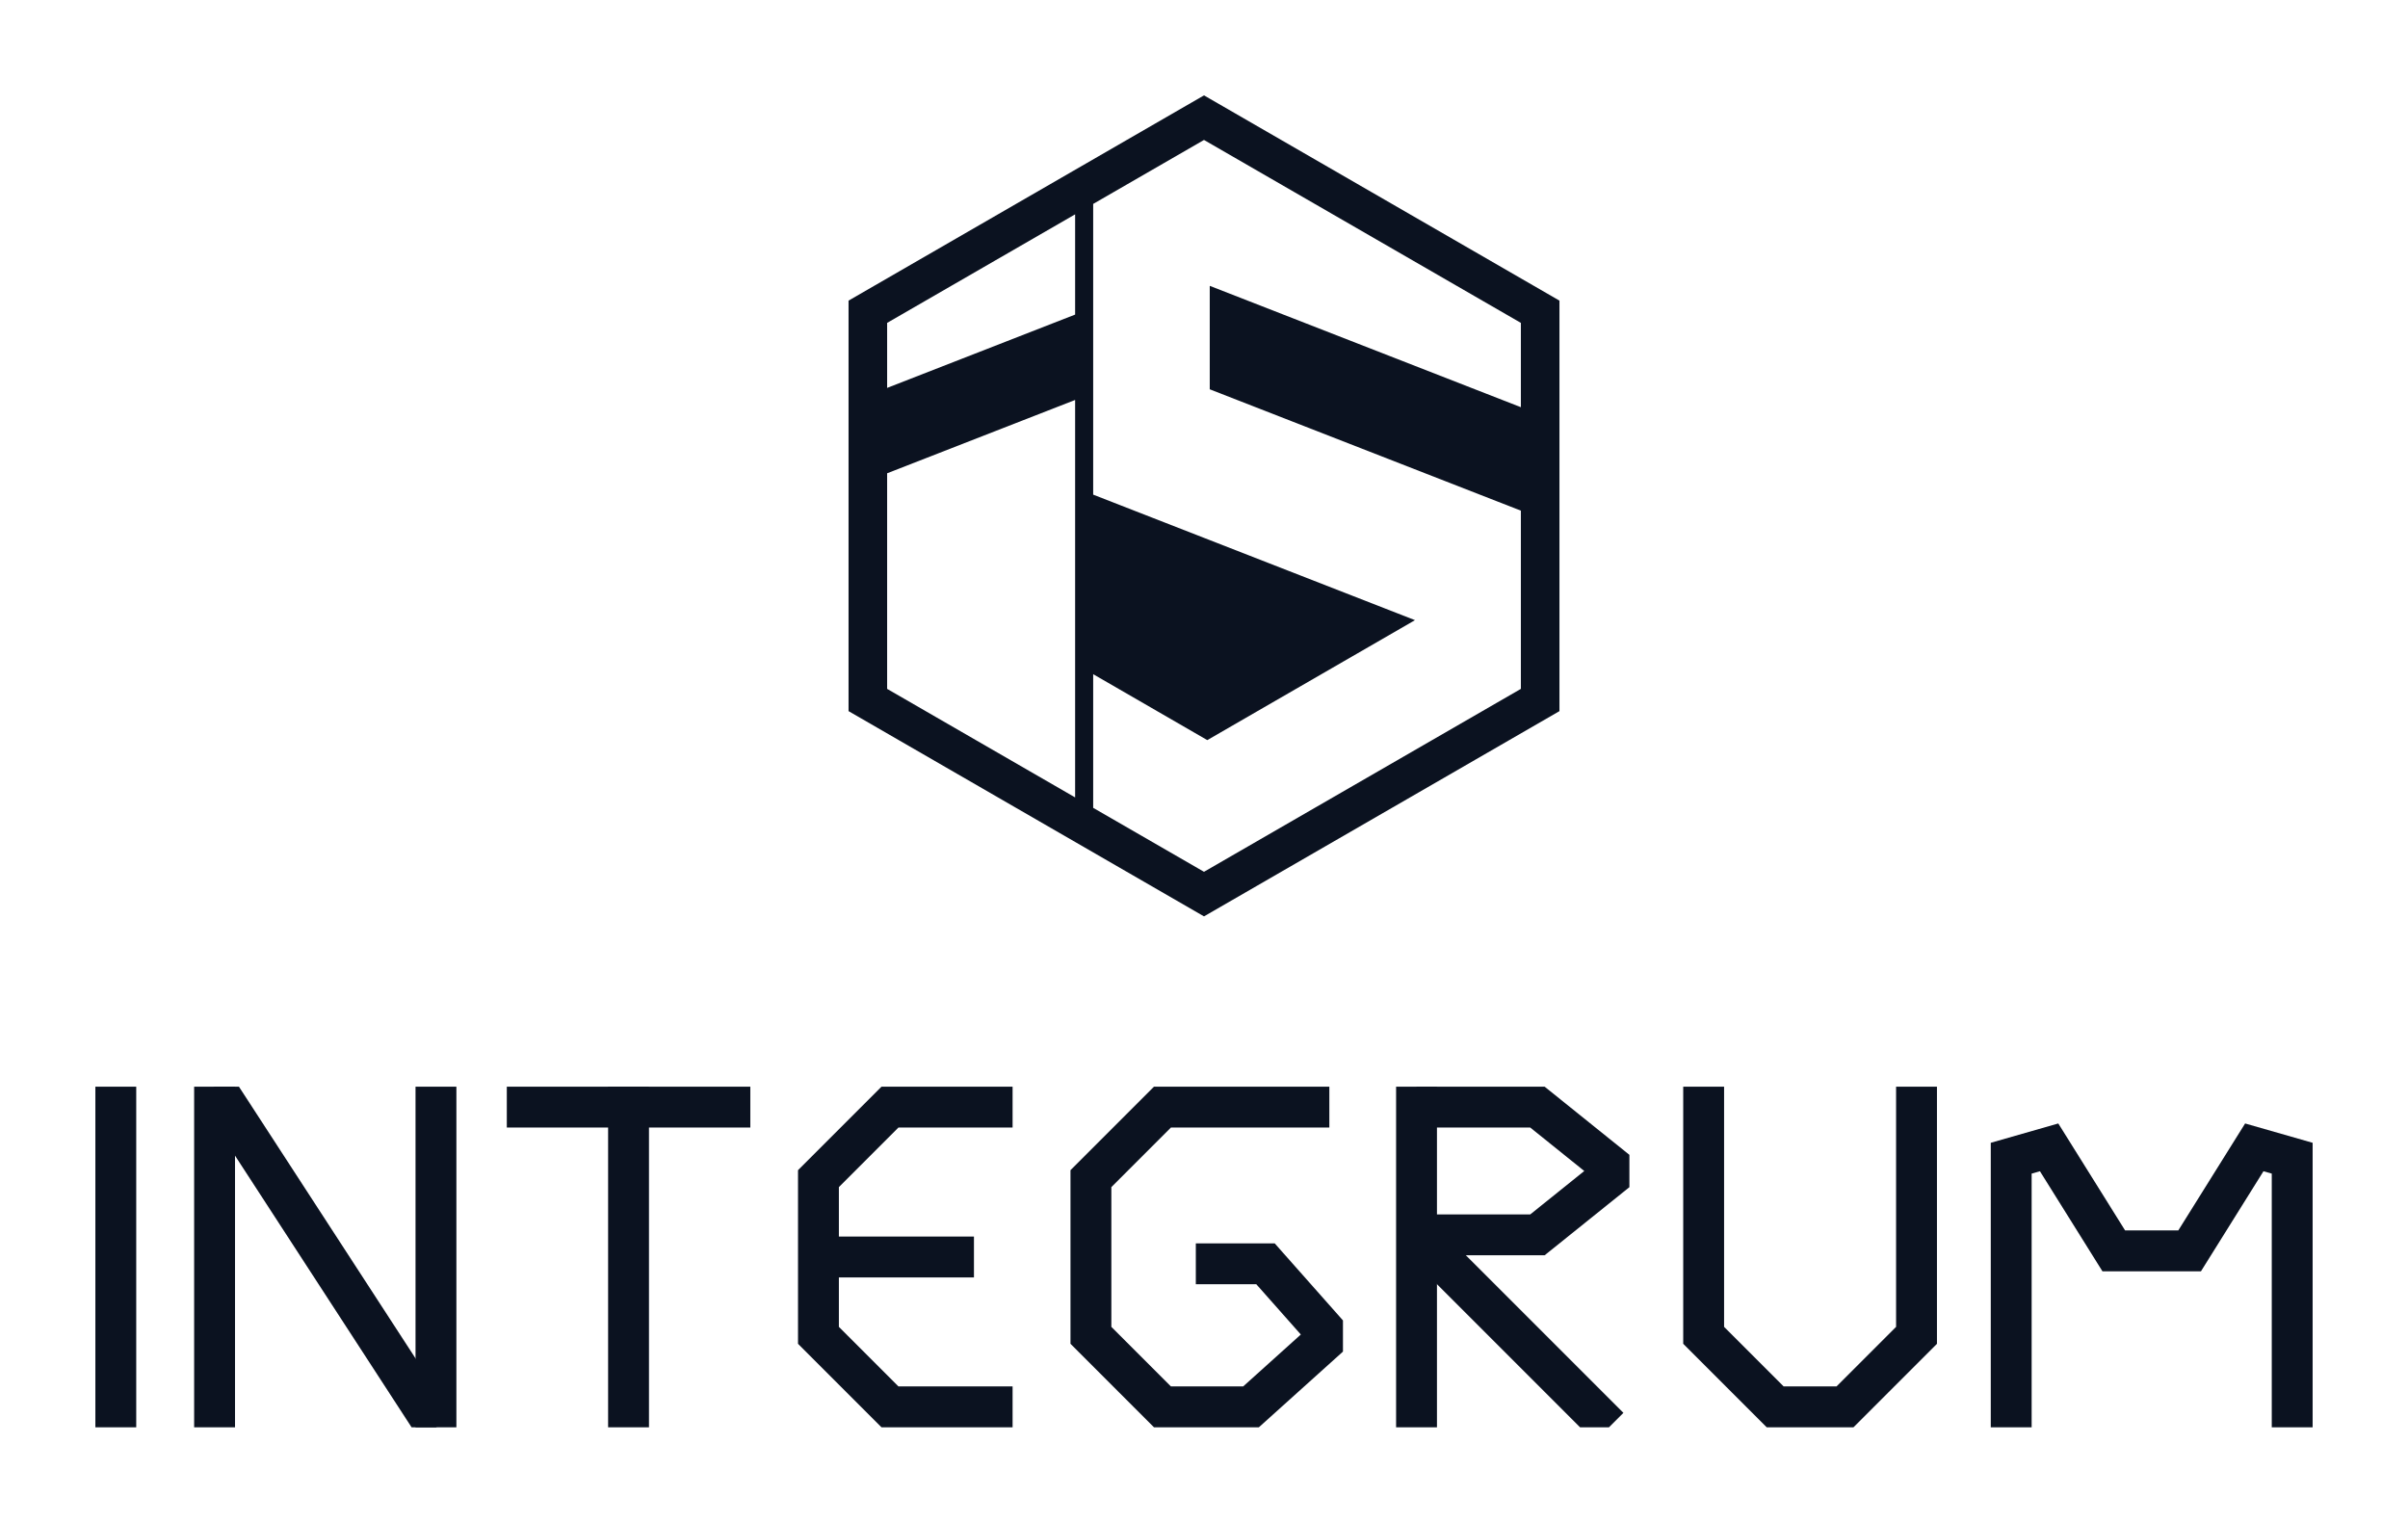
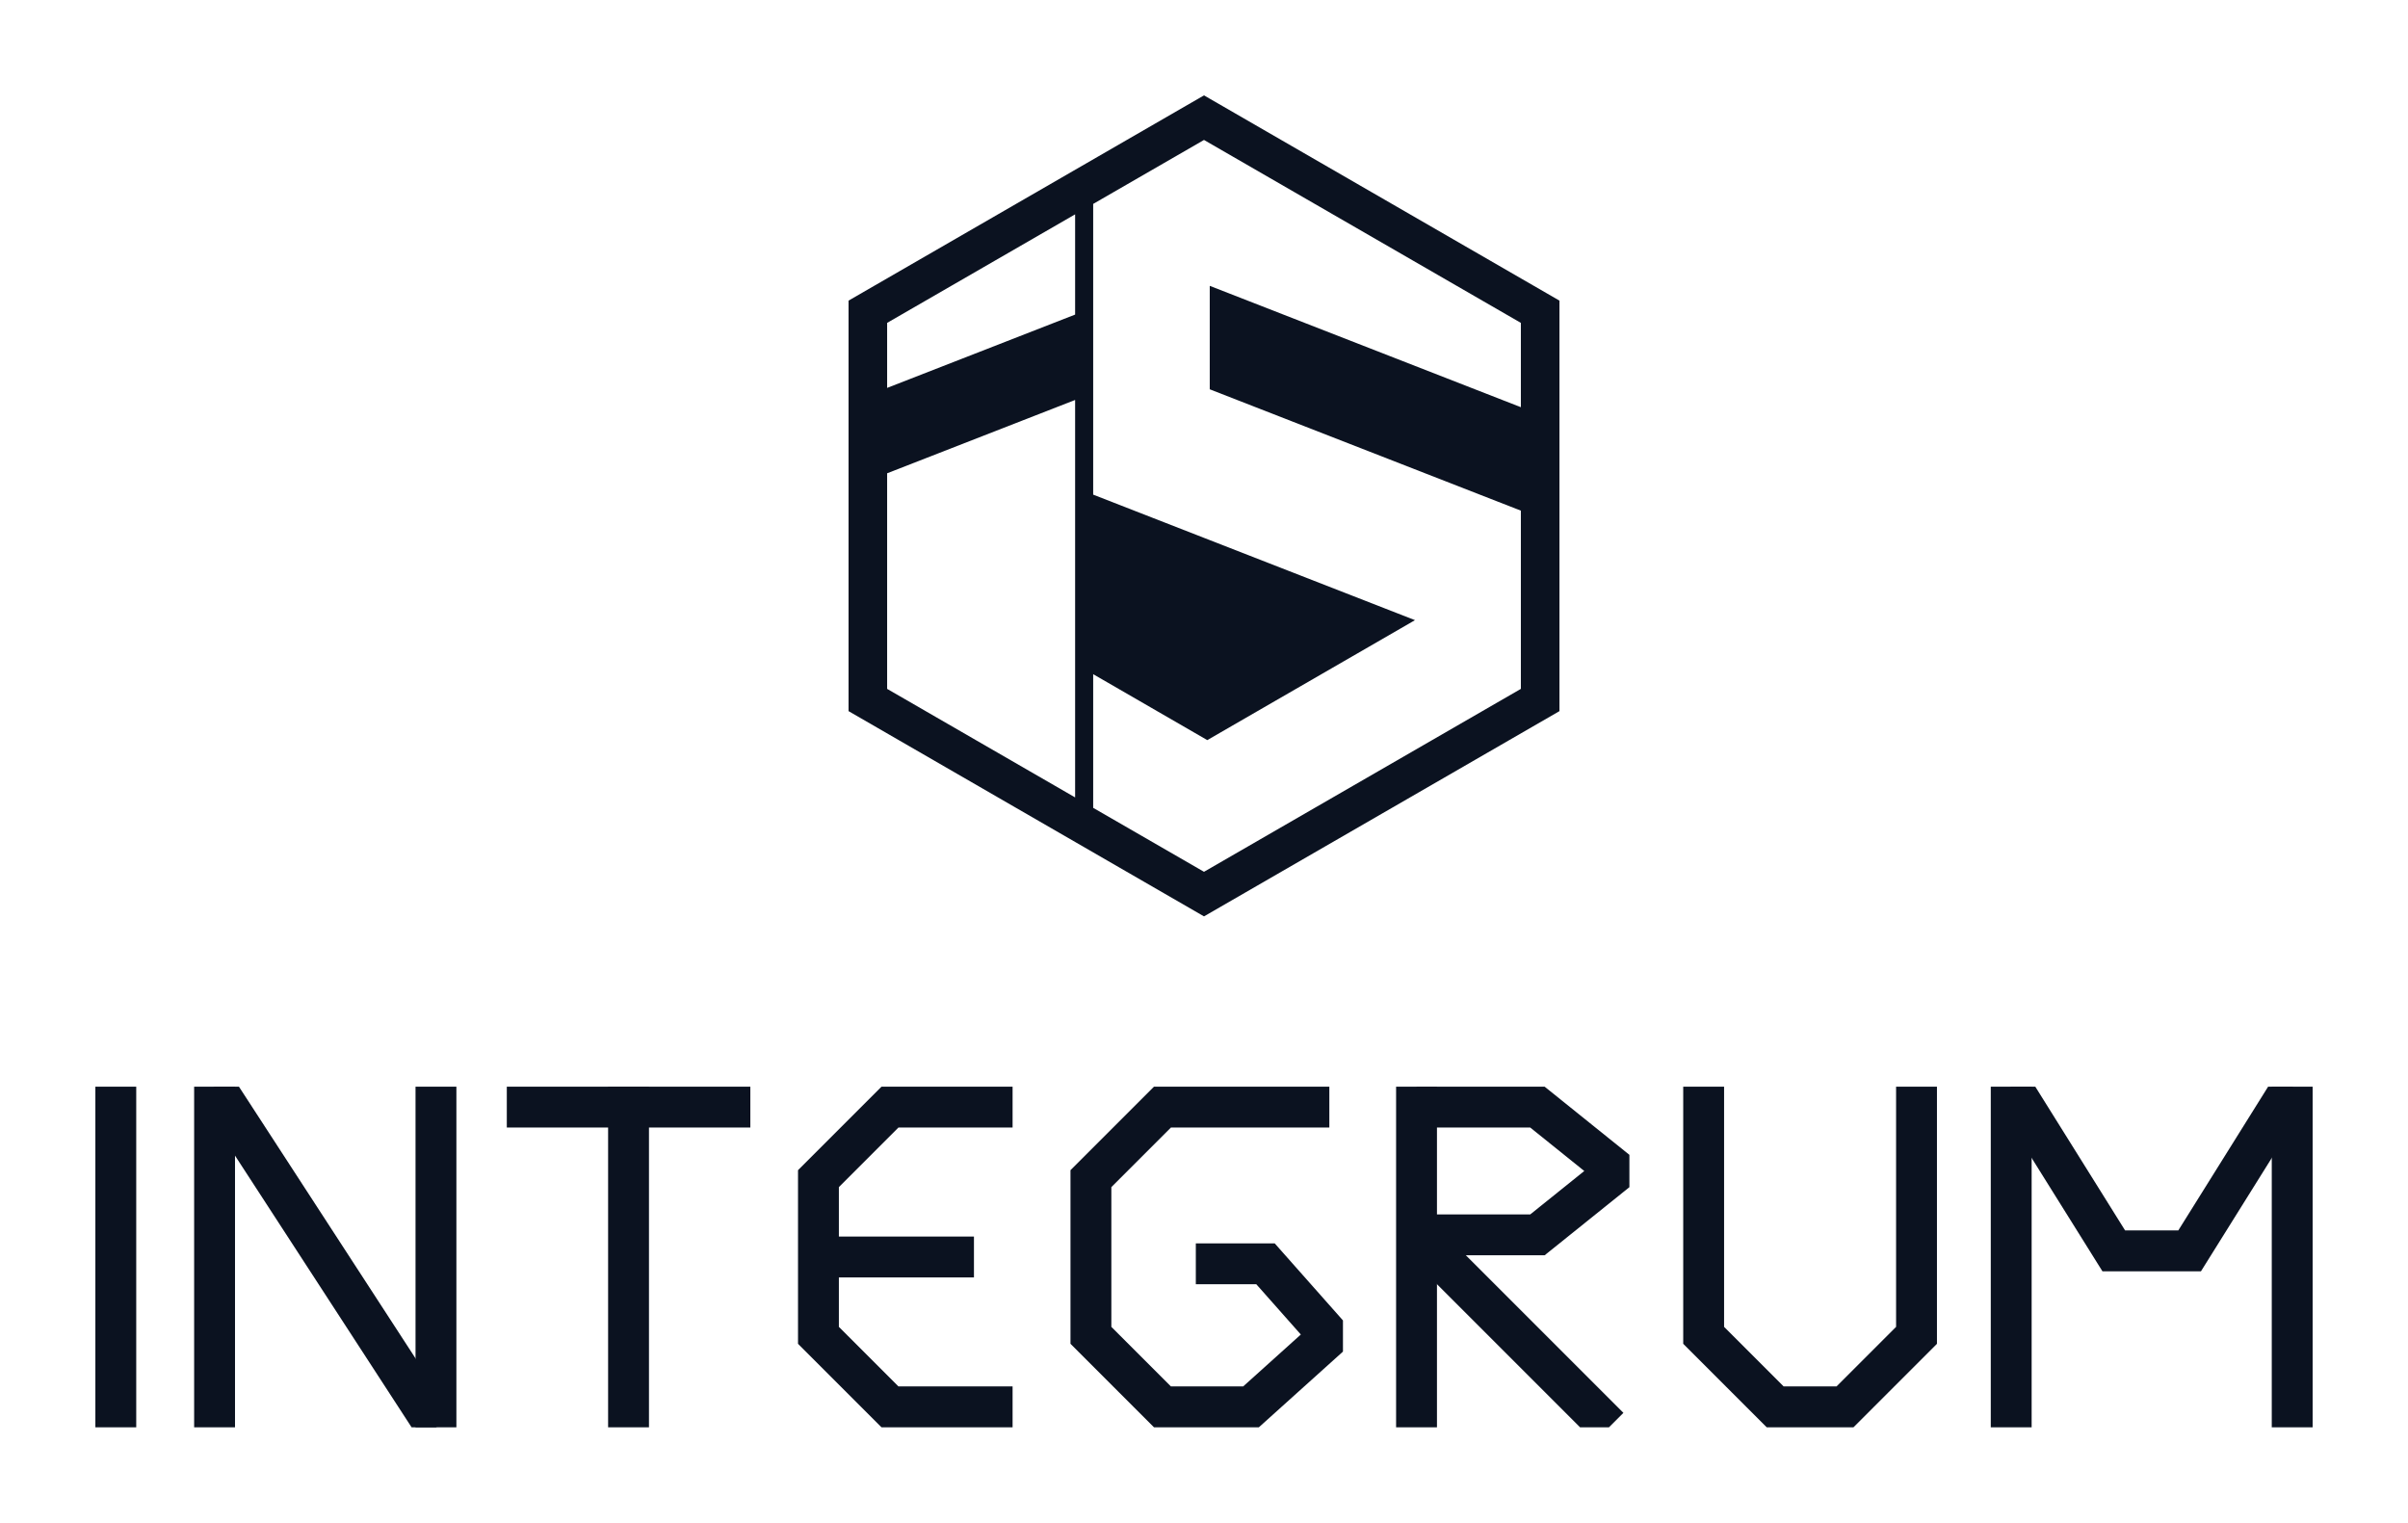
<svg xmlns="http://www.w3.org/2000/svg" width="4949" height="3129" viewBox="0 0 4949 3129" role="img" aria-label="Integrum Systems">
  <defs>
    <clipPath id="c1">
      <rect x="0.0" y="2233.1" width="100000.0" height="700.0" />
    </clipPath>
  </defs>
  <g transform="translate(1416.66,-18.27) scale(1.68715)">
    <path d="M 627.0 127.0 L 1060.0 377.0 L 1060.0 877.0 L 627.0 1127.0 L 194.0 877.0 L 194.0 377.0 Z M 241.0 404.1 L 470.0 271.9 L 470.0 394.0 L 241.0 483.3 Z M 470.0 498.0 L 470.0 982.1 L 241.0 849.9 L 241.0 587.3 Z M 627.0 181.3 L 1013.0 404.1 L 1013.0 506.8 L 634.0 359.0 L 634.0 485.0 L 1013.0 632.8 L 1013.0 849.9 L 627.0 1072.7 L 492.0 994.8 L 492.0 832.0 L 631.0 912.3 L 884.0 766.2 L 492.0 613.3 L 492.0 259.2 Z" fill="#0B1220" fill-rule="evenodd" />
  </g>
  <g clip-path="url(#c1)" fill="none" stroke="#0B1220" stroke-width="84.0" stroke-linecap="butt" stroke-linejoin="miter" stroke-miterlimit="12">
    <polyline points="238.0,2233.1 238.0,2933.1" />
    <polyline points="441.0,2233.1 441.0,2933.1" />
    <polyline points="896.0,2233.1 896.0,2933.1" />
    <polyline points="441.0,2233.1 896.0,2933.1" />
    <polyline points="1041.6,2275.1 1542.1,2275.1" />
    <polyline points="1291.8,2233.1 1291.8,2933.1" />
    <polyline points="2081.1,2275.1 1829.1,2275.1 1682.1,2422.1 1682.1,2744.1 1829.1,2891.1 2081.1,2891.1" />
    <polyline points="1682.1,2583.1 2001.7,2583.1" />
    <polyline points="2732.1,2275.1 2389.1,2275.1 2242.1,2422.1 2242.1,2744.1 2389.1,2891.1 2571.1,2891.1 2718.1,2758.8 2718.1,2729.4 2600.9,2597.1 2457.7,2597.1" />
    <polyline points="2911.3,2233.1 2911.3,2933.1" />
    <polyline points="2911.3,2275.1 3159.8,2275.1 3306.8,2393.3 3306.8,2419.5 3159.8,2537.6 2911.3,2537.6" />
    <polyline points="2911.3,2537.6 3306.8,2933.1" />
    <polyline points="3501.4,2233.1 3501.4,2744.1 3648.4,2891.1 3791.9,2891.1 3938.9,2744.1 3938.9,2233.1" />
-     <polyline points="4133.5,2933.1 4133.5,2380.1 4211.4,2357.8 4344.3,2570.5 4500.2,2570.5 4633.1,2357.8 4711.0,2380.1 4711.0,2933.1" />
+     <polyline points="4133.5,2233.1 4133.5,2933.1" />
+     <polyline points="4711.0,2233.1 4711.0,2933.1" />
+     <polyline points="4133.5,2233.1 4344.3,2570.5 4500.2,2570.5 4711.0,2233.1" />
  </g>
</svg>
